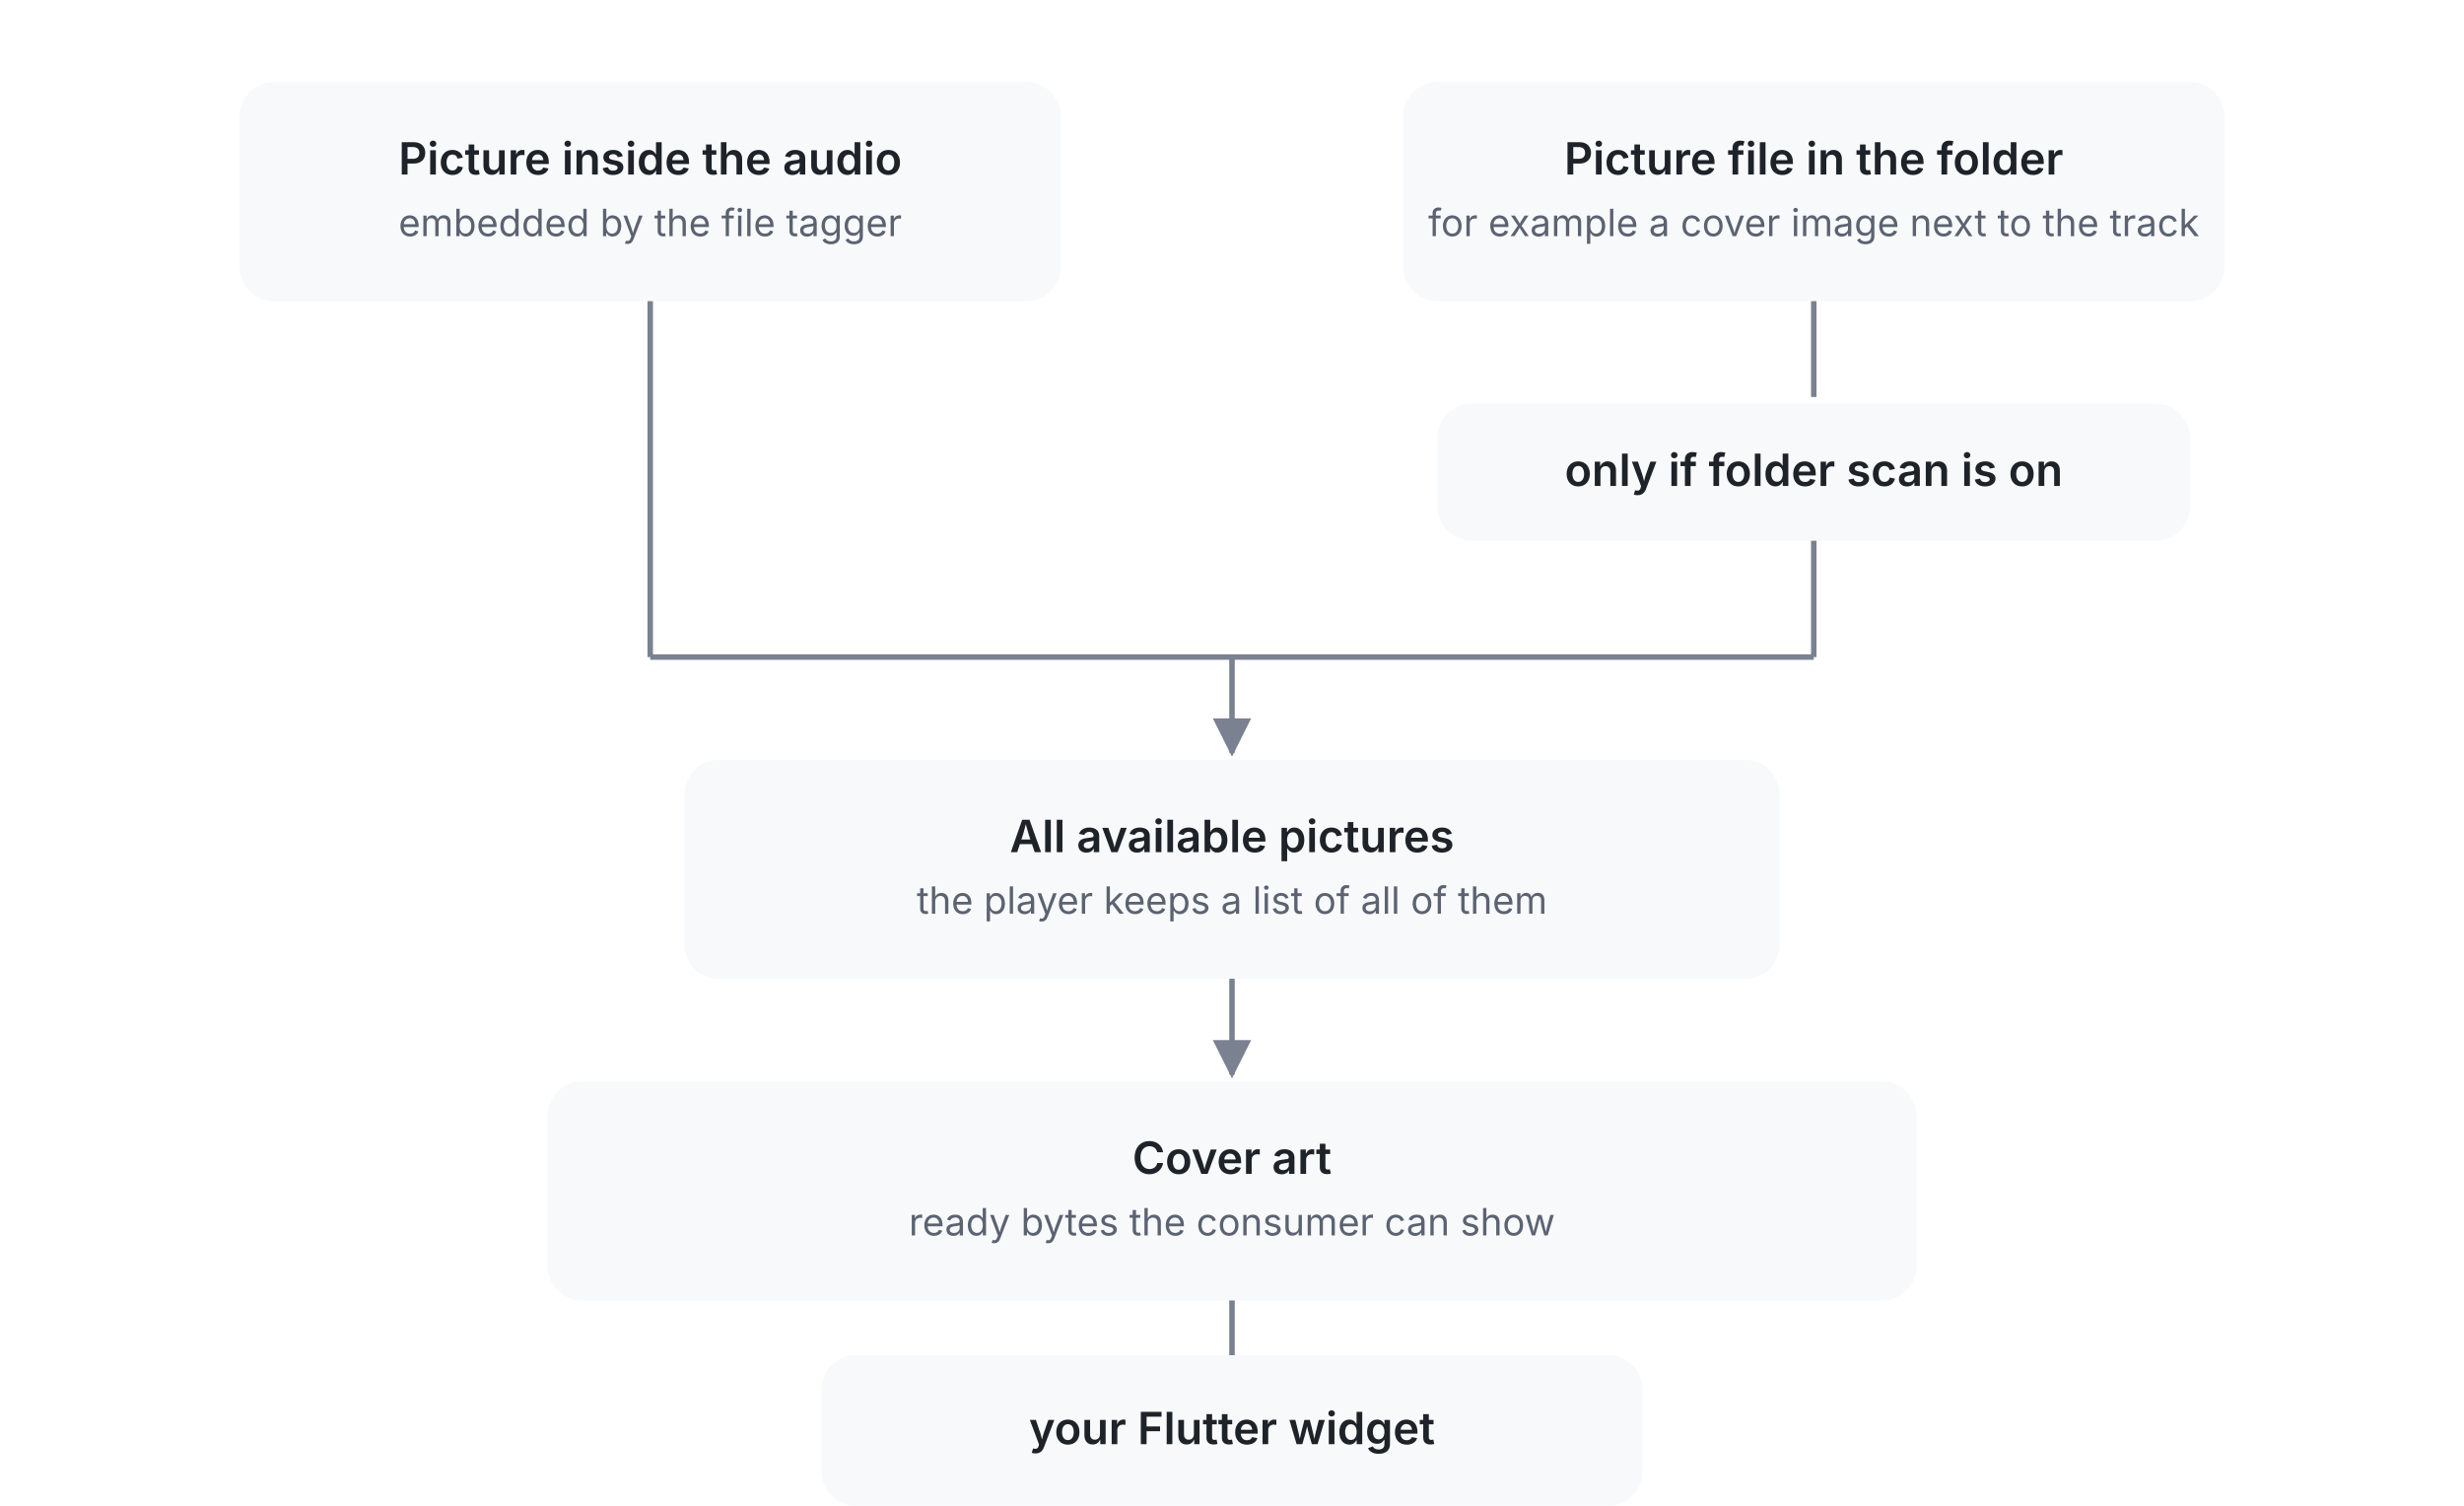
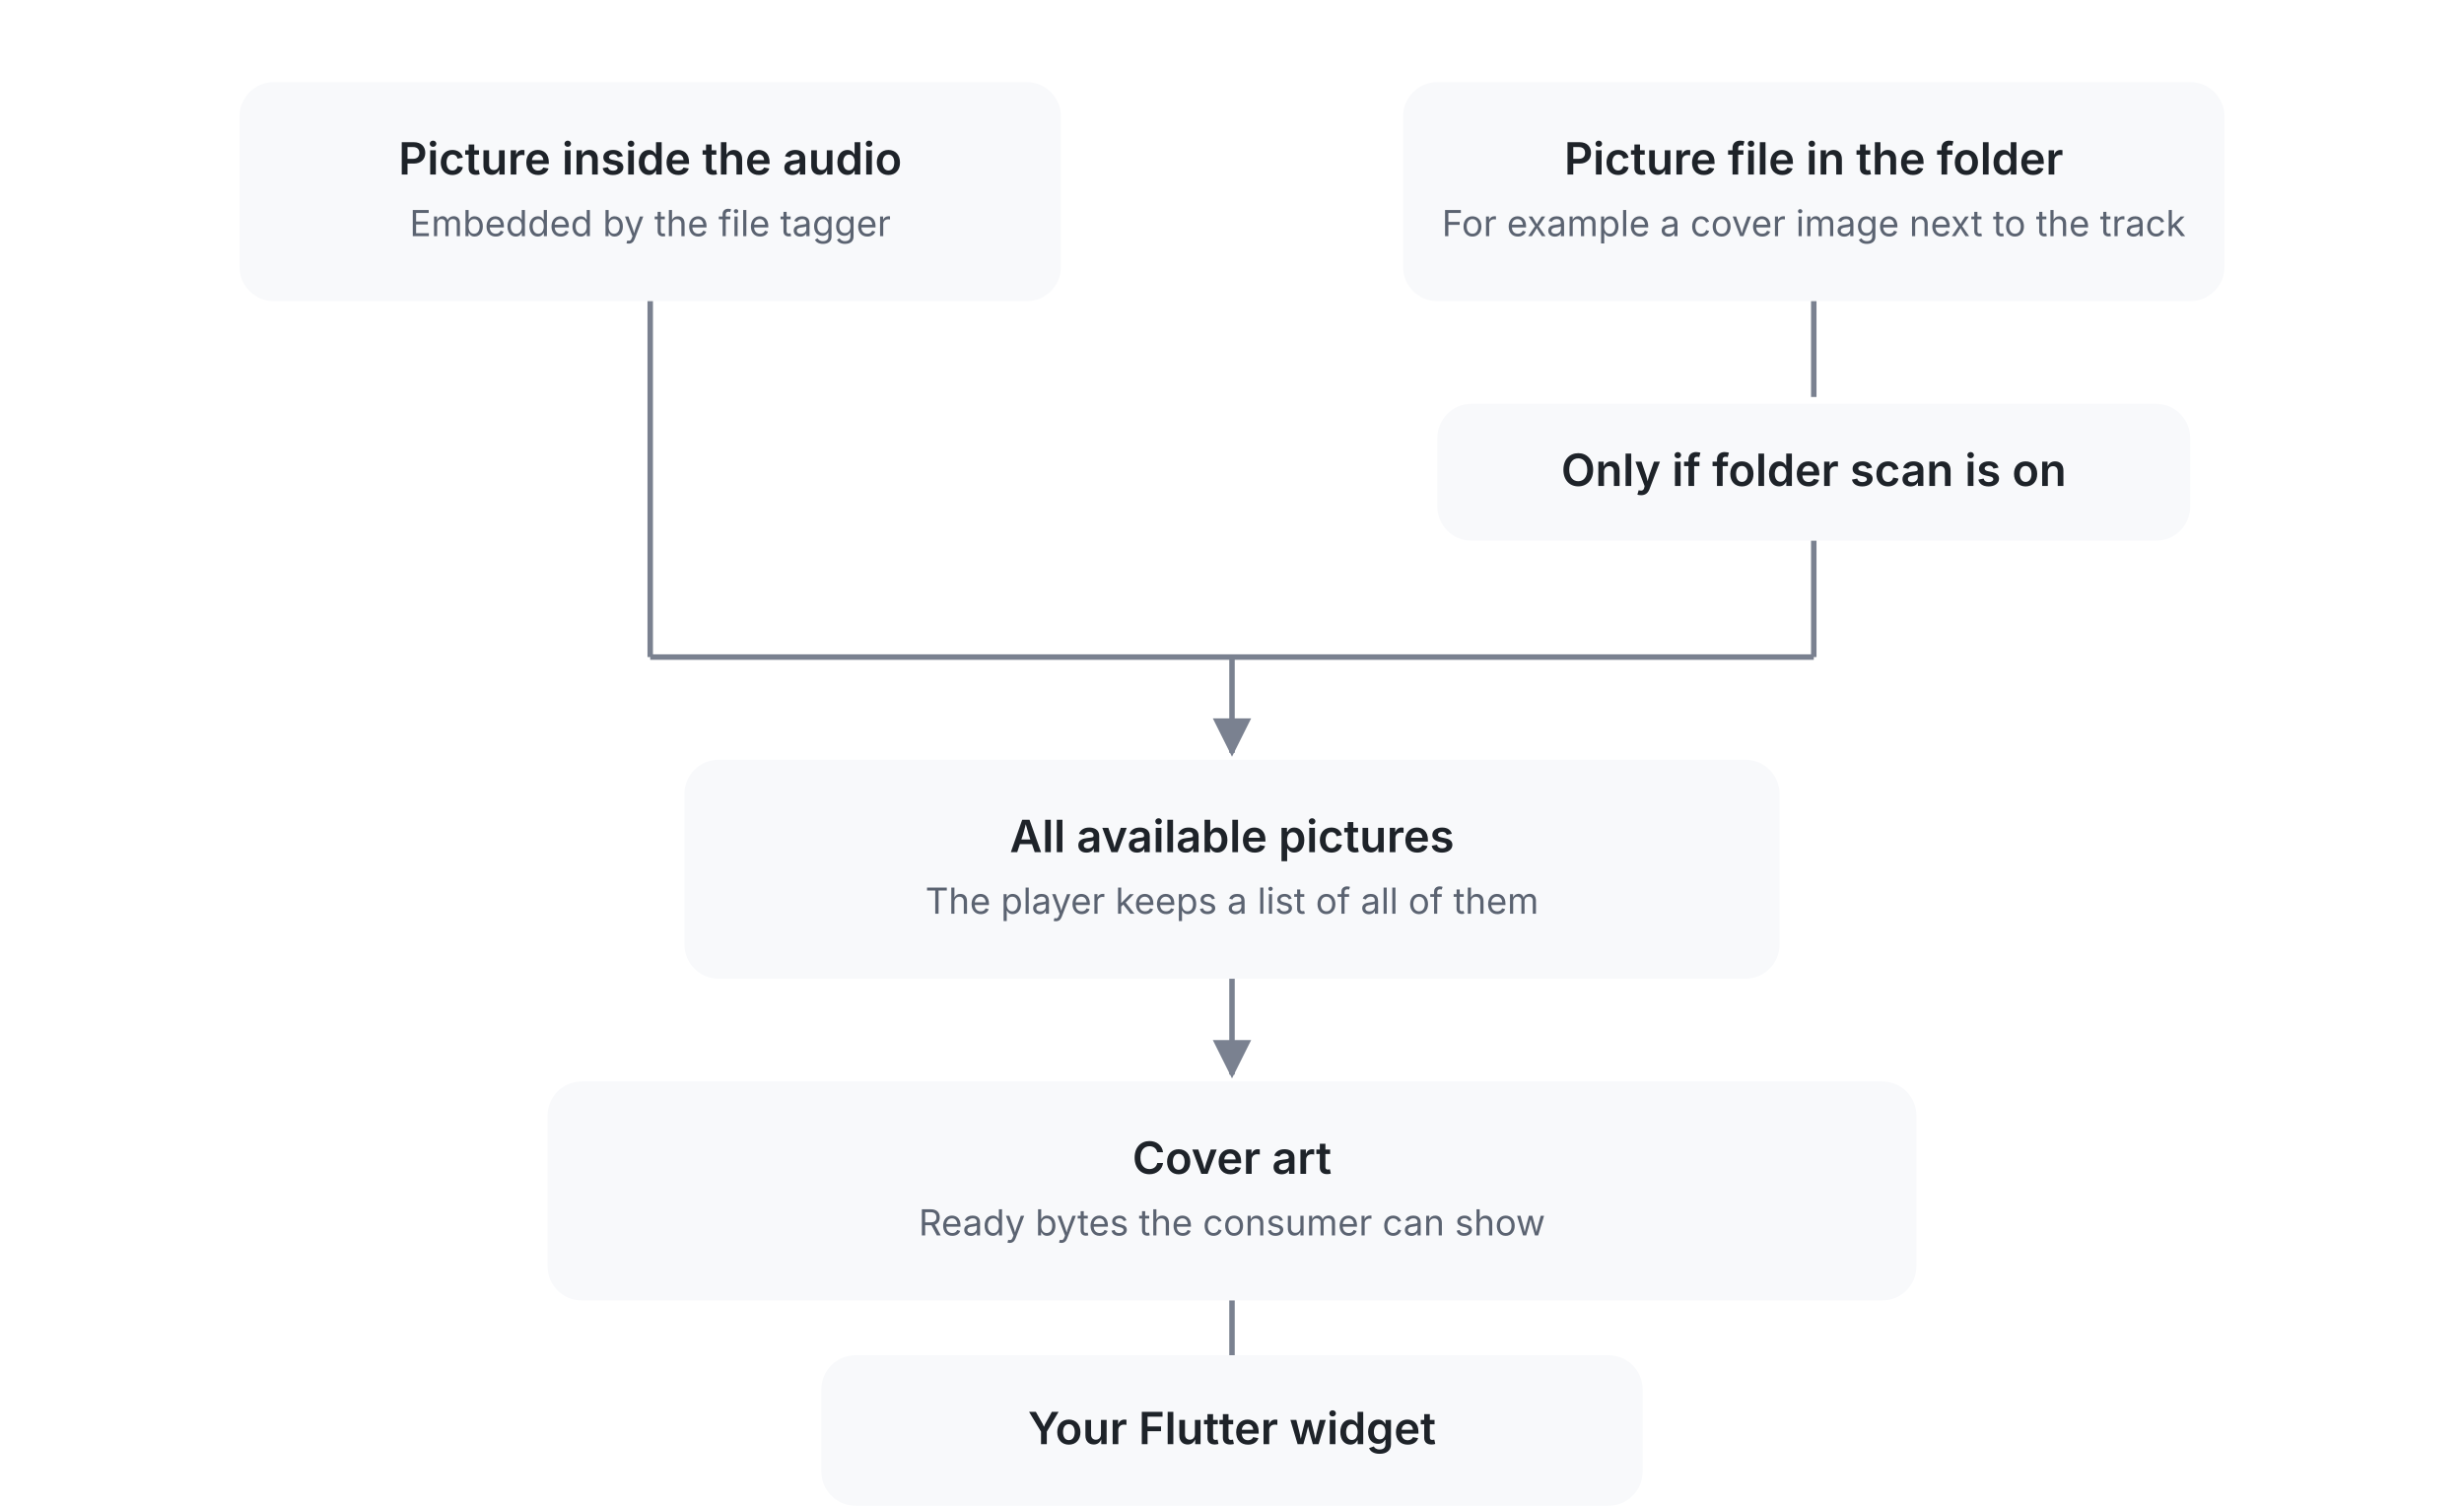
<svg xmlns="http://www.w3.org/2000/svg" viewBox="0 0 720 440" font-family="system-ui, -apple-system, sans-serif" font-size="13" role="img" aria-label="Cover art flow">
  <defs>
    <marker id="ar" viewBox="0 0 10 10" refX="9" refY="5" markerWidth="7" markerHeight="7" orient="auto-start-reverse">
      <path d="M0,0 L10,5 L0,10 z" fill="#7a8190" />
    </marker>
  </defs>
  <style>
    rect      { fill: #f8f9fb; rx: 10; ry: 10; }
    .title    { font-weight: 600; fill: #1e2329; }
-     .subtitle { font-size: 11px; fill: #5b6371; }
+     .subtitle { font-size: 10.5px; fill: #5b6371; }
    .arrow    { stroke: #7a8190; stroke-width: 1.6; fill: none;
                marker-end: url(#ar); }
    .merge    { stroke: #7a8190; stroke-width: 1.6; fill: none; }
  </style>
  <rect x="70" y="24" width="240" height="64" />
  <text class="title" x="190" y="51" text-anchor="middle">Picture inside the audio</text>
-   <text class="subtitle" x="190" y="69" text-anchor="middle">embedded by the file tagger</text>
+   <text class="subtitle" x="190" y="69" text-anchor="middle">Embedded by the file tagger</text>
  <rect x="410" y="24" width="240" height="64" />
  <text class="title" x="530" y="51" text-anchor="middle">Picture file in the folder</text>
-   <text class="subtitle" x="530" y="69" text-anchor="middle">for example a cover image next to the track</text>
+   <text class="subtitle" x="530" y="69" text-anchor="middle">For example a cover image next to the track</text>
  <path class="merge" d="M530 88 L530 116" />
  <rect x="420" y="118" width="220" height="40" />
-   <text class="title" x="530" y="142" text-anchor="middle">only if folder scan is on</text>
+   <text class="title" x="530" y="142" text-anchor="middle">Only if folder scan is on</text>
  <path class="merge" d="M530 158 L530 192" />
  <path class="merge" d="M190 88 L190 192" />
  <path class="merge" d="M190 192 L530 192" />
  <path class="arrow" d="M360 192 L360 220" />
  <rect x="200" y="222" width="320" height="64" />
  <text class="title" x="360" y="249" text-anchor="middle">All available pictures</text>
-   <text class="subtitle" x="360" y="267" text-anchor="middle">the player keeps a list of all of them</text>
+   <text class="subtitle" x="360" y="267" text-anchor="middle">The player keeps a list of all of them</text>
  <path class="arrow" d="M360 286 L360 314" />
  <rect x="160" y="316" width="400" height="64" />
  <text class="title" x="360" y="343" text-anchor="middle">Cover art</text>
-   <text class="subtitle" x="360" y="361" text-anchor="middle">ready bytes the consumer can show</text>
+   <text class="subtitle" x="360" y="361" text-anchor="middle">Ready bytes the consumer can show</text>
  <path class="arrow" d="M360 380 L360 408" />
  <rect x="240" y="396" width="240" height="44" />
-   <text class="title" x="360" y="422" text-anchor="middle">your Flutter widget</text>
+   <text class="title" x="360" y="422" text-anchor="middle">Your Flutter widget</text>
</svg>
